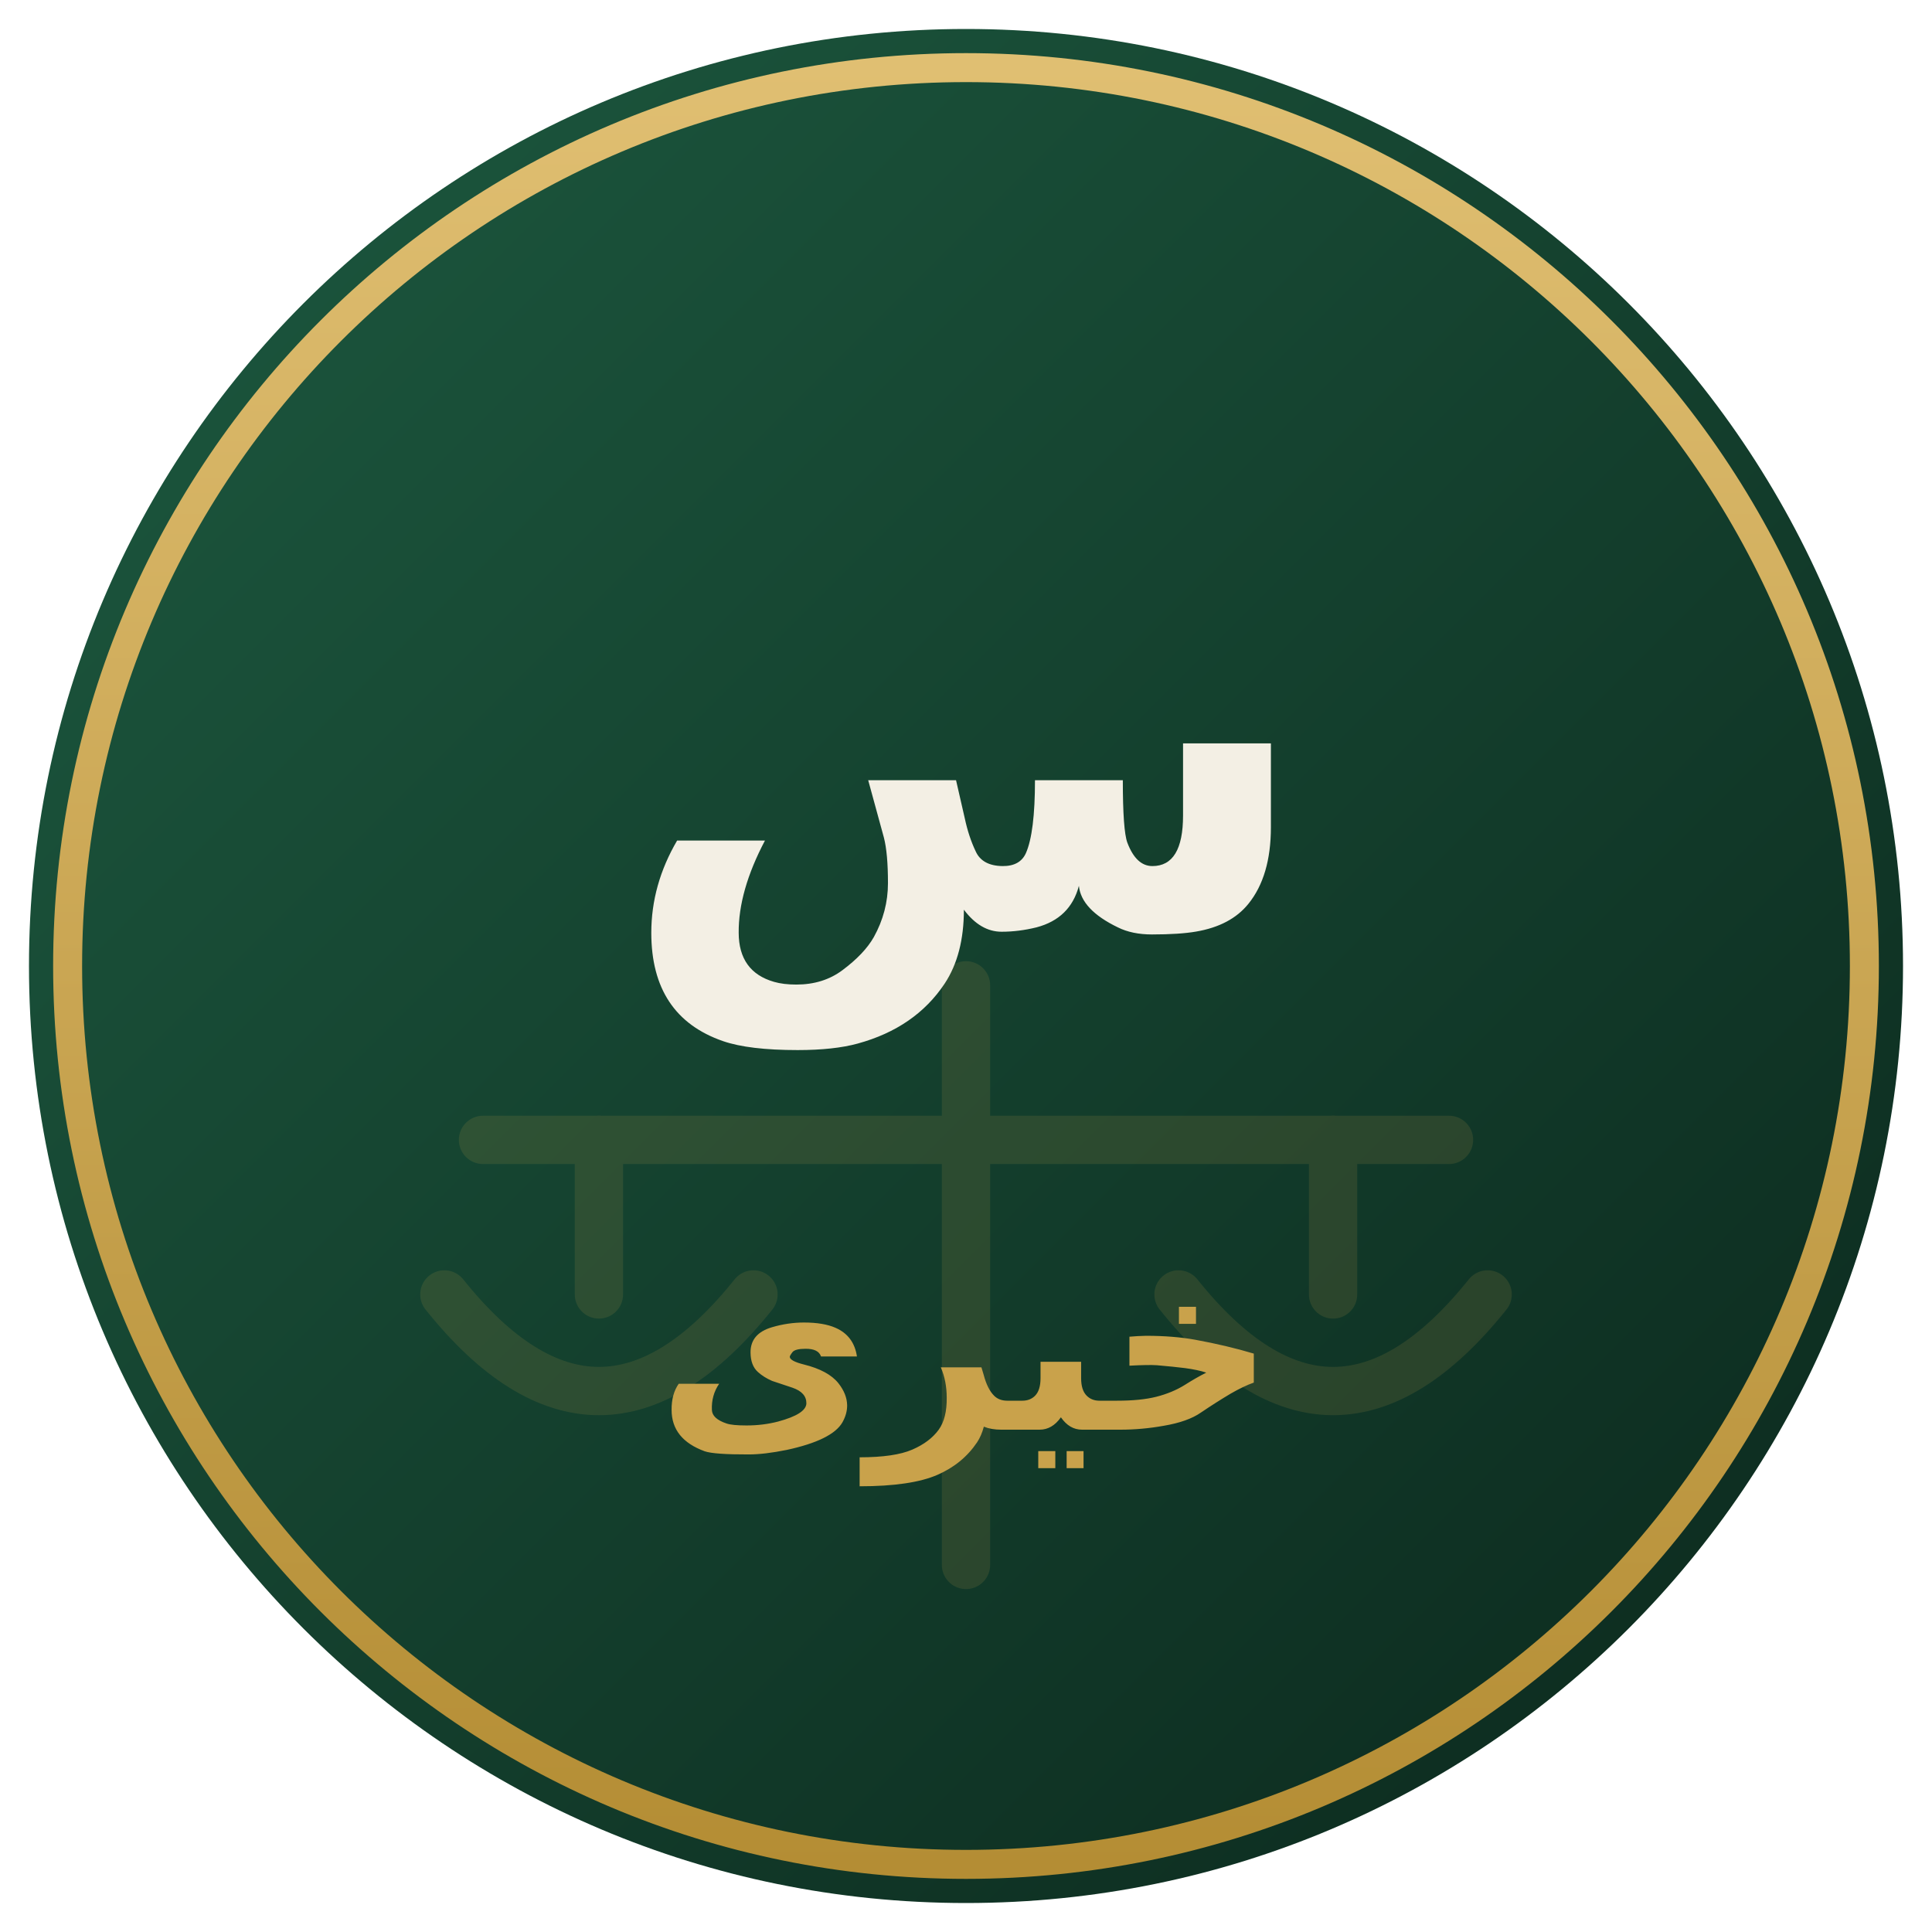
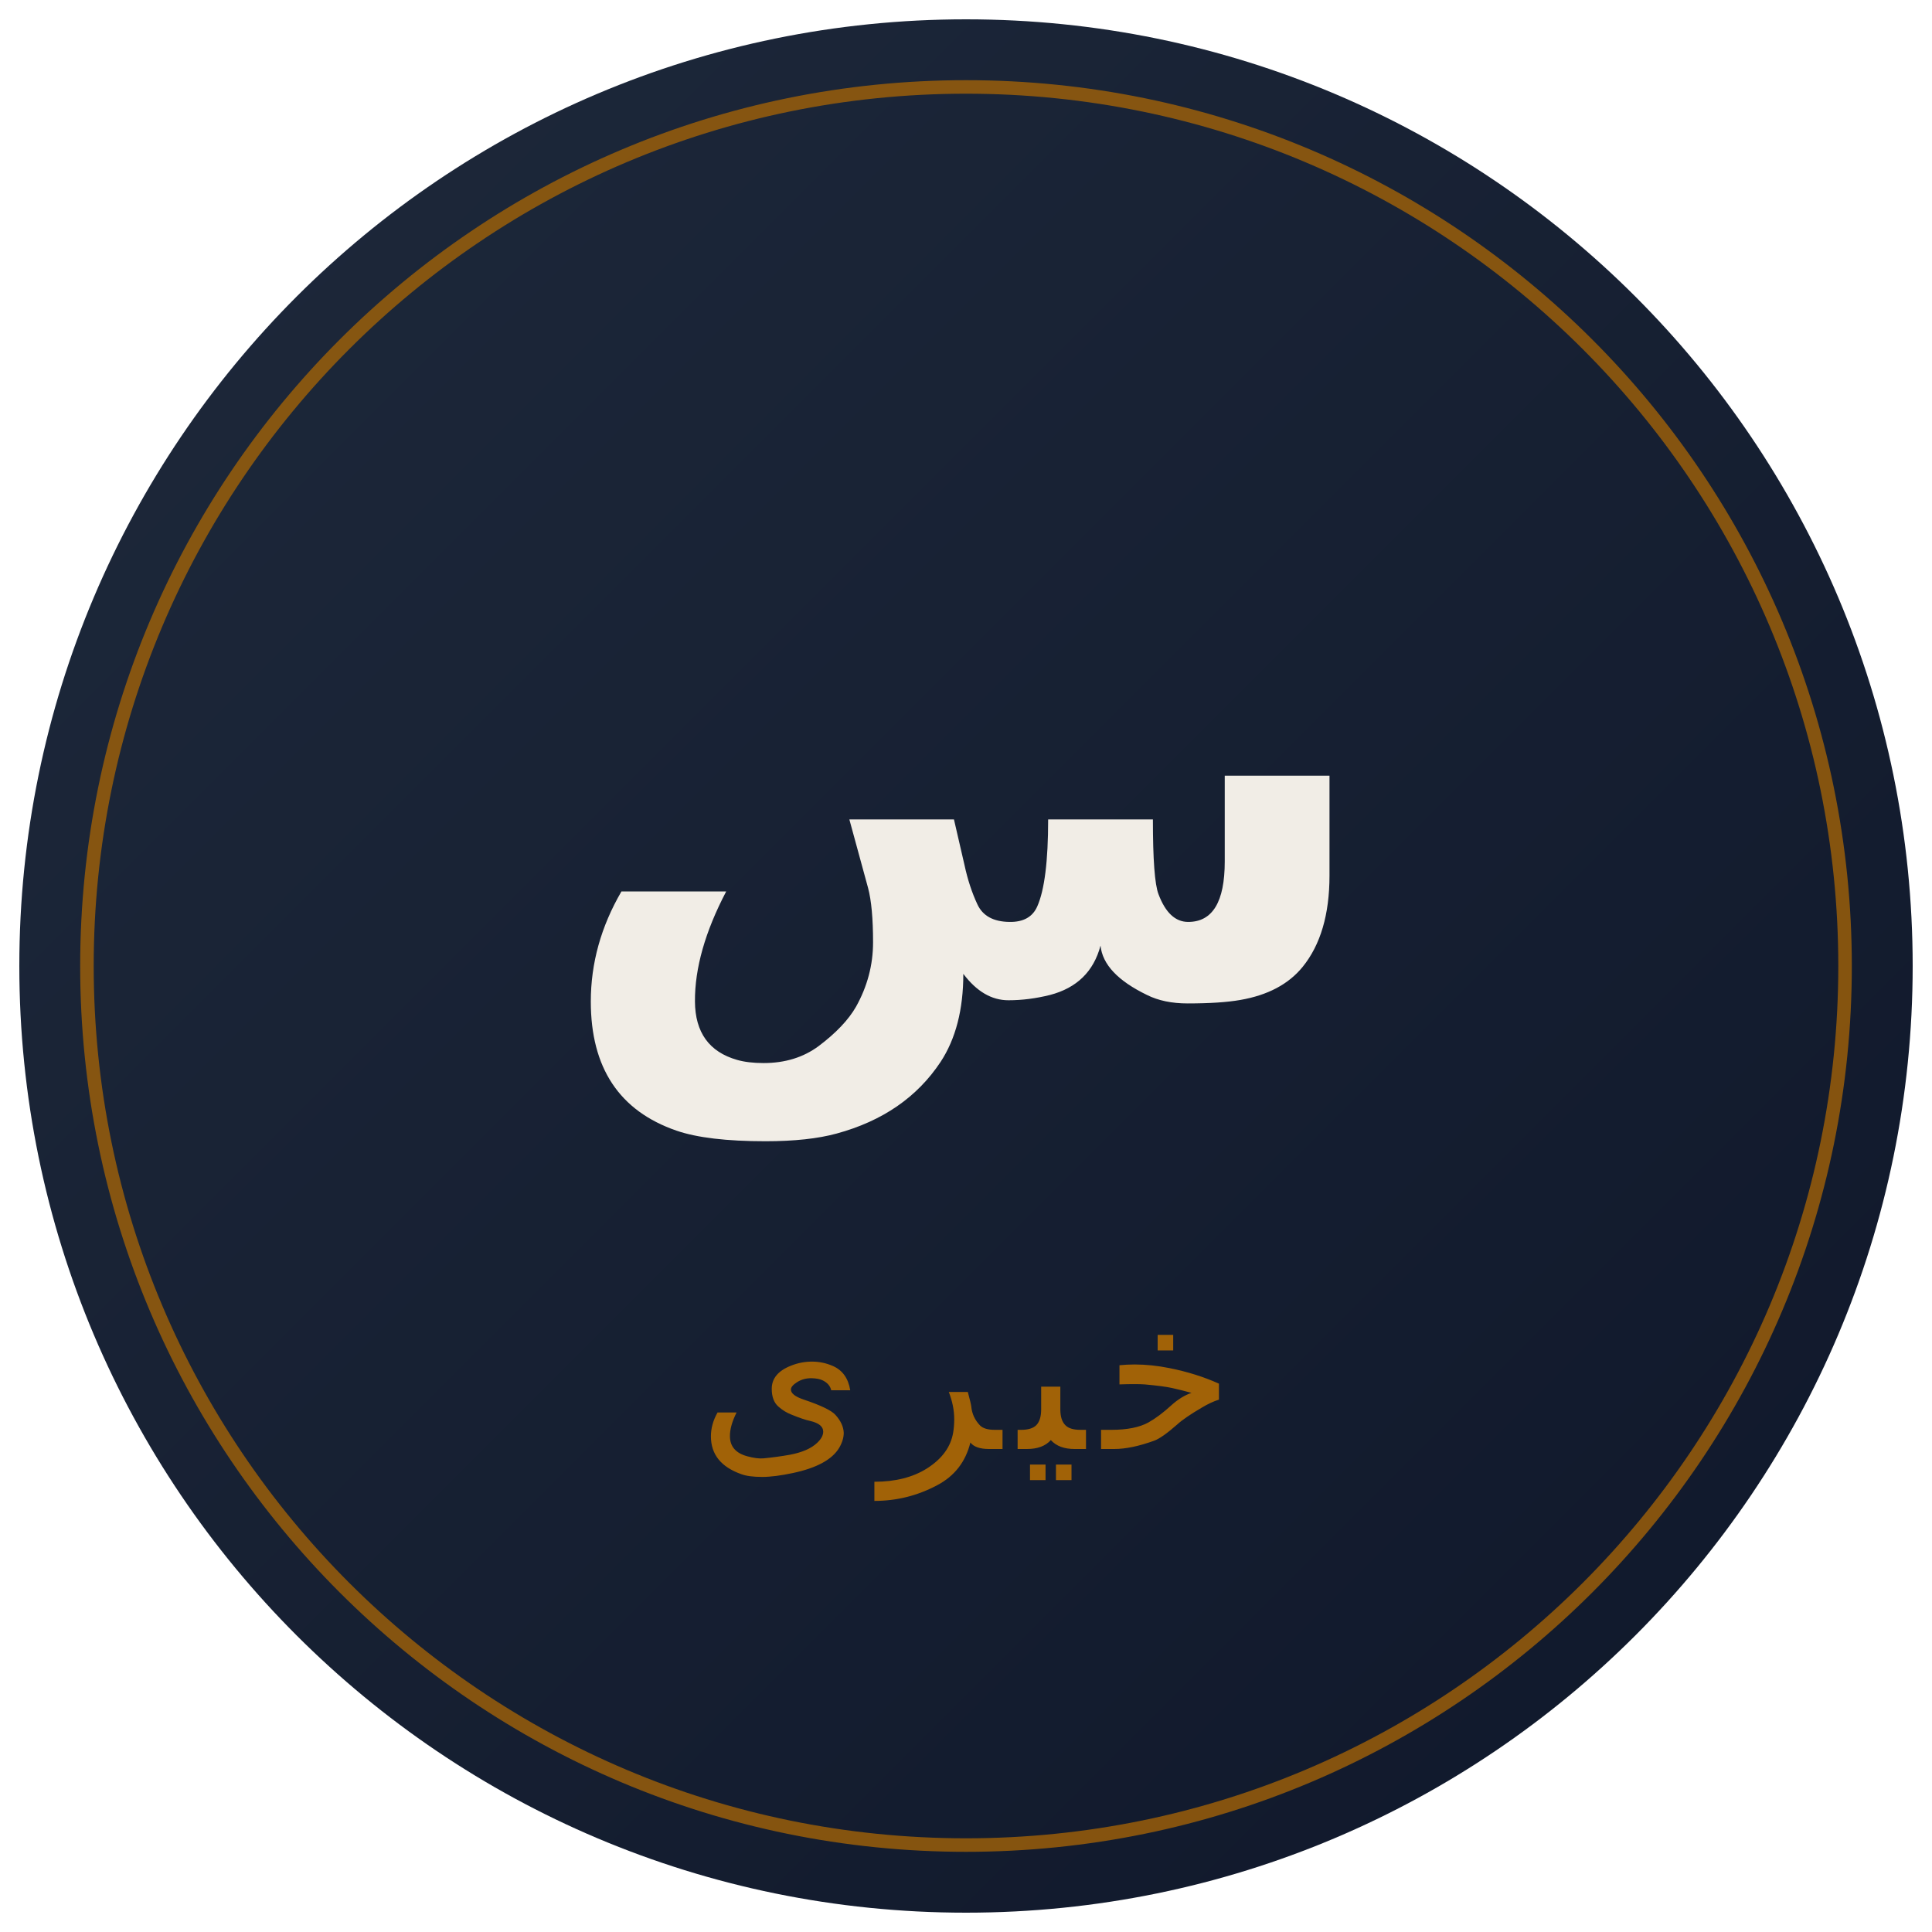
<svg xmlns="http://www.w3.org/2000/svg" viewBox="0 0 200 200">
  <defs>
    <linearGradient id="bg" x1="0" y1="0" x2="1" y2="1">
-       <stop offset="0" stop-color="#1d5a40" />
-       <stop offset="1" stop-color="#0b271c" />
-     </linearGradient>
-     <linearGradient id="ring" x1="0" y1="0" x2="0" y2="1">
-       <stop offset="0" stop-color="#e0bf72" />
-       <stop offset="1" stop-color="#b48d34" />
+       <stop offset="0" stop-color="#1E293B" />
+       <stop offset="1" stop-color="#0F172A" />
    </linearGradient>
  </defs>
-   <circle cx="100" cy="100" r="97" fill="url(#bg)" />
-   <circle cx="100" cy="100" r="93" fill="none" stroke="url(#ring)" stroke-width="3" />
-   <g opacity="0.14" fill="none" stroke="#c9a24b" stroke-width="5" stroke-linecap="round" transform="translate(40,98) scale(1.0)">
-     <path d="M10 20 H110" />
-     <path d="M22 20 V36" />
-     <path d="M98 20 V36" />
-     <path d="M6 36 Q22 56 38 36" />
-     <path d="M82 36 Q98 56 114 36" />
-     <path d="M60 4 V64" />
-   </g>
-   <text x="100" y="96" text-anchor="middle" font-family="Vazirmatn, Tahoma, sans-serif" font-size="52" font-weight="800" fill="#f3efe4">س</text>
-   <text x="100" y="148" text-anchor="middle" font-family="Vazirmatn, Tahoma, sans-serif" font-size="24" font-weight="700" fill="#c9a24b">خیری</text>
+   <circle cx="100" cy="100" r="98" fill="url(#bg)" />
+   <circle cx="100" cy="100" r="91" fill="none" stroke="#A16207" stroke-width="1.4" opacity="0.8" />
+   <text x="100" y="103" text-anchor="middle" font-family="Vazirmatn, Tahoma, sans-serif" font-size="62" font-weight="600" fill="#f1ede6">س</text>
+   <text x="100" y="150" text-anchor="middle" font-family="Vazirmatn, Tahoma, sans-serif" font-size="22" font-weight="500" letter-spacing="2" fill="#A16207">خیری</text>
</svg>
